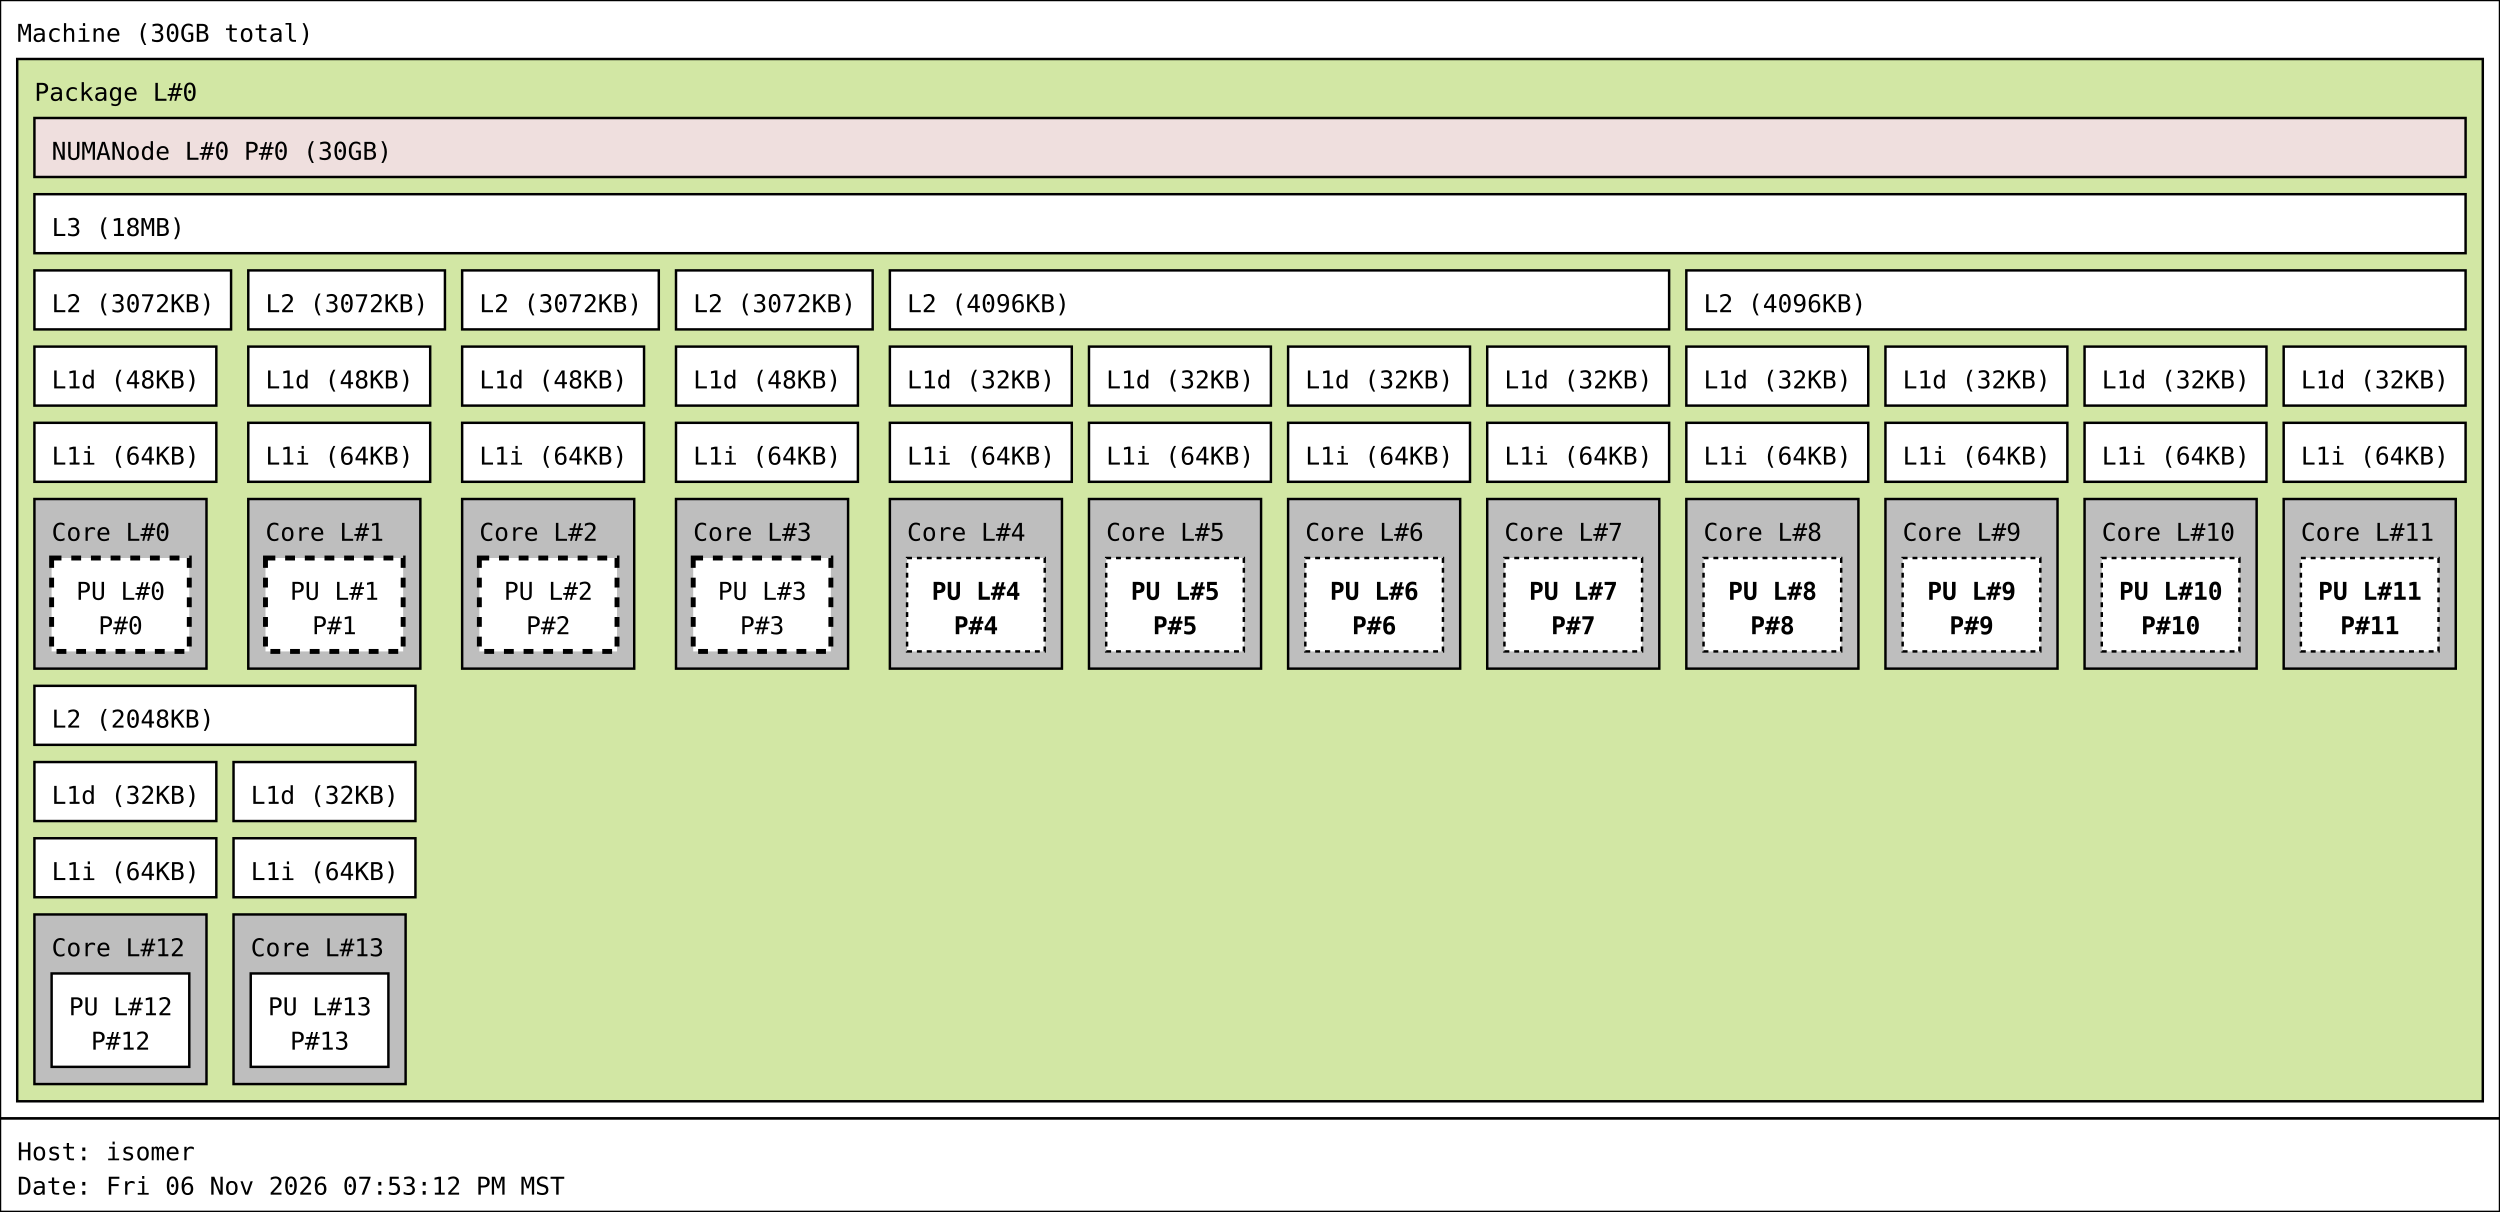
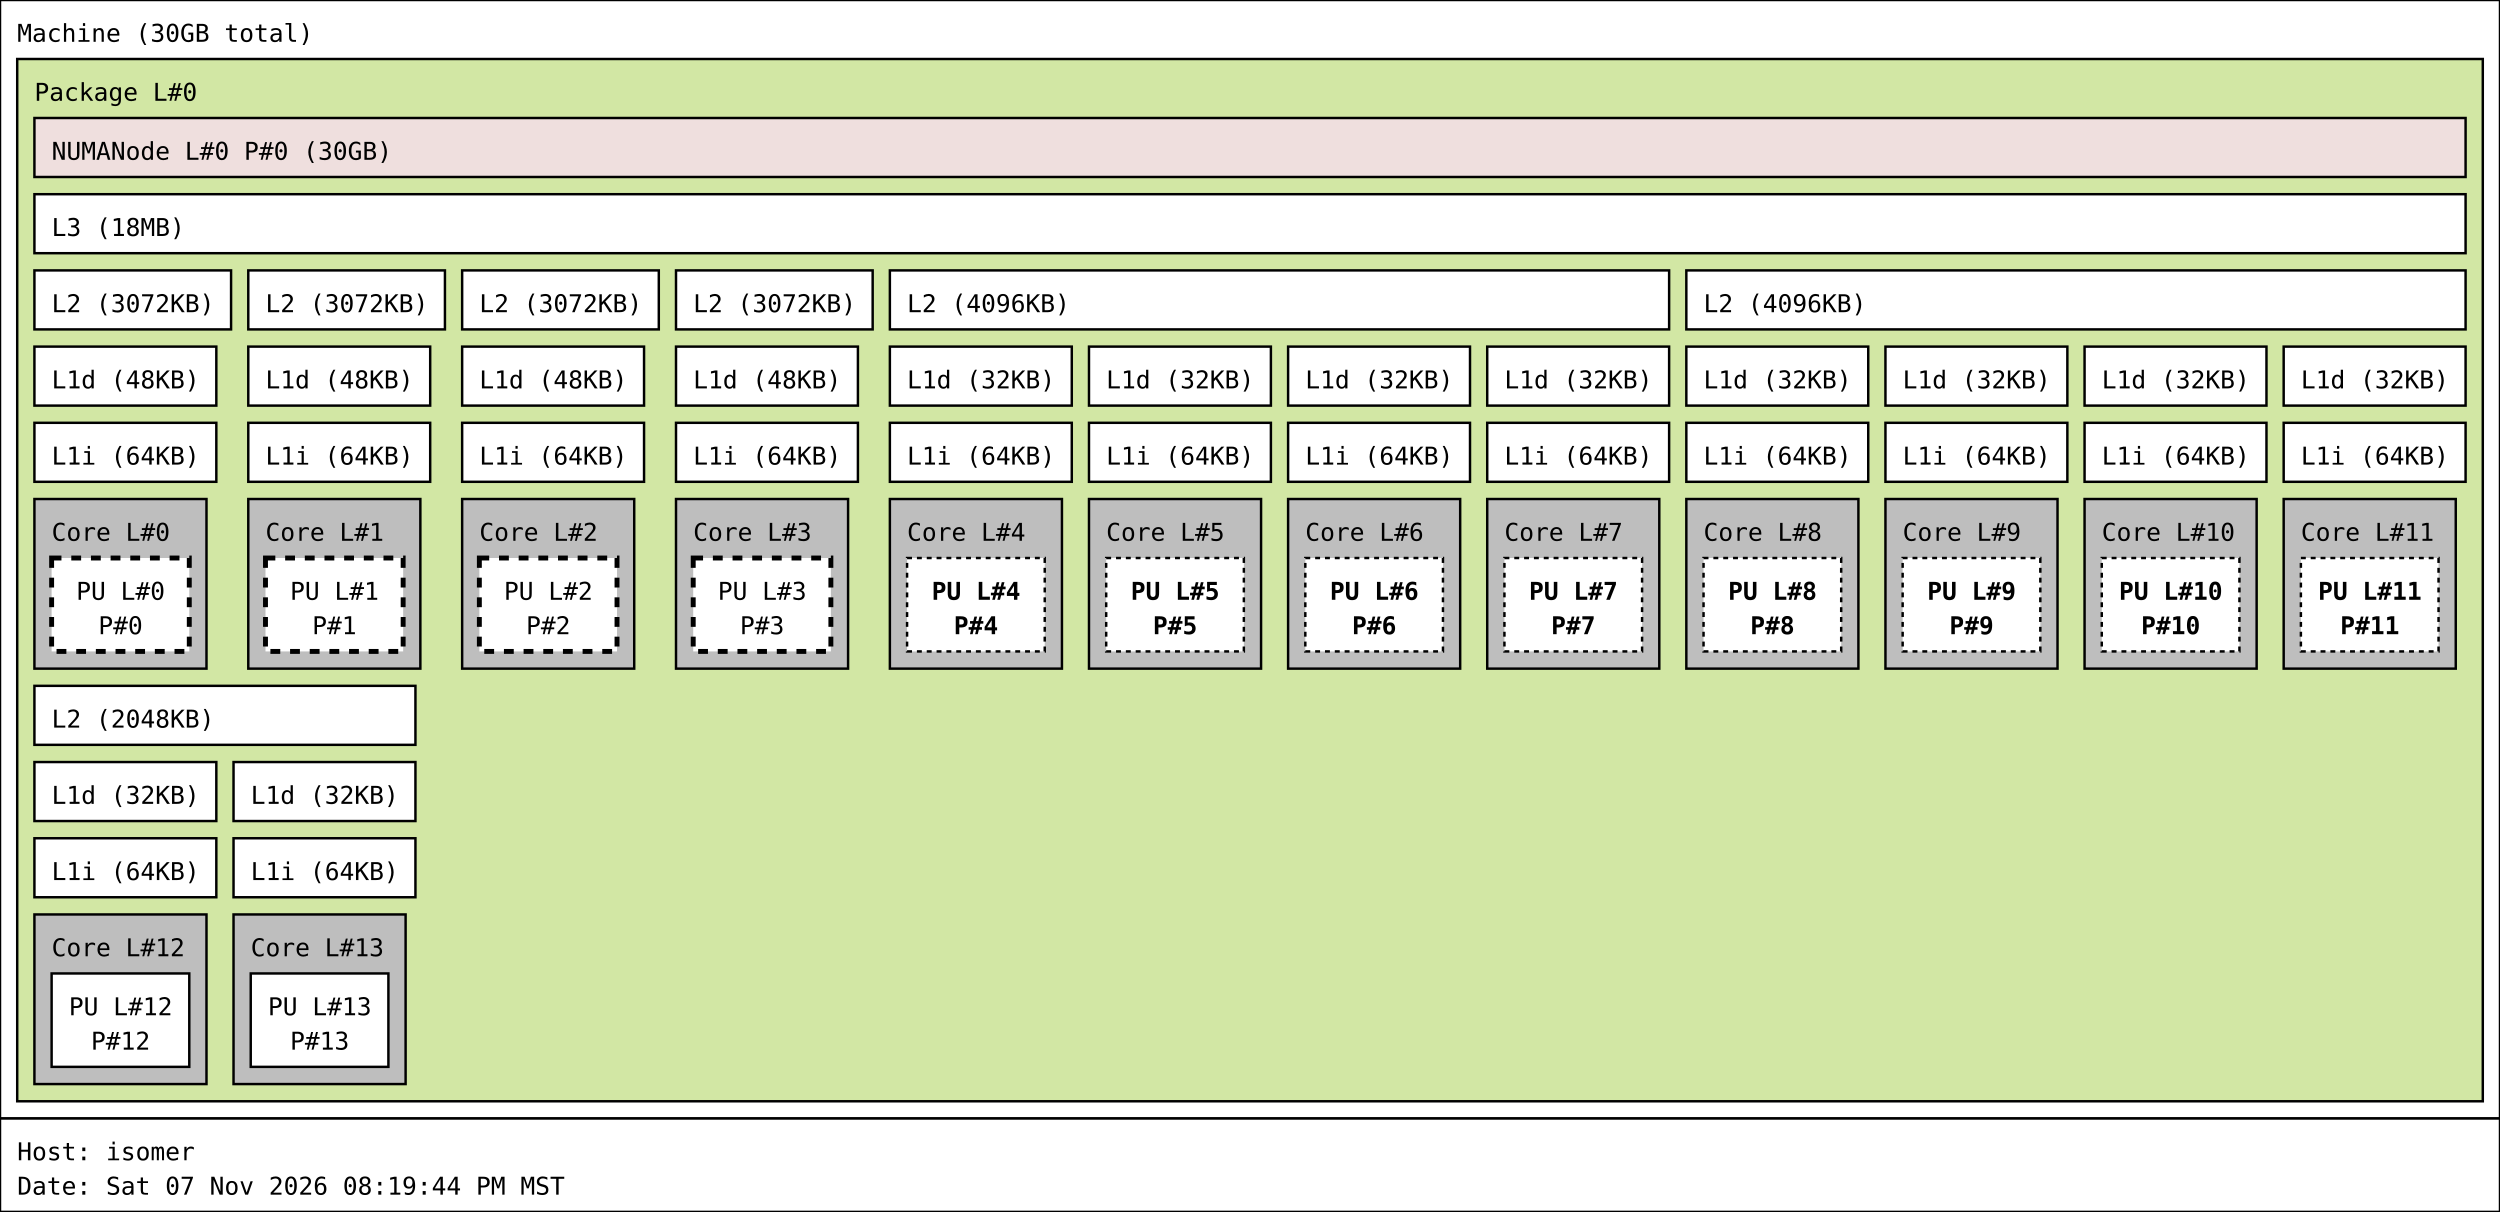
<svg xmlns="http://www.w3.org/2000/svg" width="1017px" height="493px" viewBox="0 0 1017px 493px" version="1.1">
  <rect id="Machine_0_rect" class="Machine" x="0" y="0" width="1017" height="455" fill="rgb(255,255,255)" stroke="rgb(0,0,0)" stroke-width="1" />
  <text id="Machine_0_text" class="Machine" font-family="Monospace" x="7" y="17" fill="rgb(0,0,0)" font-size="10px">Machine (30GB total)</text>
  <rect id="Package_0_rect" class="Package" x="7" y="24" width="1003" height="424" fill="rgb(210,231,164)" stroke="rgb(0,0,0)" stroke-width="1" />
  <text id="Package_0_text" class="Package" font-family="Monospace" x="14" y="41" fill="rgb(0,0,0)" font-size="10px">Package L#0</text>
  <rect id="L3_0_rect" class="L3" x="14" y="79" width="989" height="24" fill="rgb(255,255,255)" stroke="rgb(0,0,0)" stroke-width="1" />
  <text id="L3_0_text" class="L3" font-family="Monospace" x="21" y="96" fill="rgb(0,0,0)" font-size="10px">L3 (18MB)</text>
  <rect id="L2_0_rect" class="L2" x="14" y="110" width="80" height="24" fill="rgb(255,255,255)" stroke="rgb(0,0,0)" stroke-width="1" />
  <text id="L2_0_text" class="L2" font-family="Monospace" x="21" y="127" fill="rgb(0,0,0)" font-size="10px">L2 (3072KB)</text>
  <rect id="L1d_0_rect" class="L1d" x="14" y="141" width="74" height="24" fill="rgb(255,255,255)" stroke="rgb(0,0,0)" stroke-width="1" />
  <text id="L1d_0_text" class="L1d" font-family="Monospace" x="21" y="158" fill="rgb(0,0,0)" font-size="10px">L1d (48KB)</text>
  <rect id="L1i_0_rect" class="L1i" x="14" y="172" width="74" height="24" fill="rgb(255,255,255)" stroke="rgb(0,0,0)" stroke-width="1" />
  <text id="L1i_0_text" class="L1i" font-family="Monospace" x="21" y="189" fill="rgb(0,0,0)" font-size="10px">L1i (64KB)</text>
  <rect id="Core_0_rect" class="Core" x="14" y="203" width="70" height="69" fill="rgb(190,190,190)" stroke="rgb(0,0,0)" stroke-width="1" />
  <text id="Core_0_text" class="Core" font-family="Monospace" x="21" y="220" fill="rgb(0,0,0)" font-size="10px">Core L#0</text>
  <rect id="PU_0_rect" class="PU" x="21" y="227" width="56" height="38" fill="rgb(255,255,255)" stroke="rgb(0,0,0)" stroke-width="2" stroke-dasharray="4" />
  <text id="PU_0_text" class="PU" font-family="Monospace" x="31" y="244" fill="rgb(0,0,0)" font-size="10px">PU L#0</text>
  <text id="PU_0_text_1" class="PU" font-family="Monospace" x="40" y="258" fill="rgb(0,0,0)" font-size="10px">P#0</text>
  <rect id="L2_1_rect" class="L2" x="101" y="110" width="80" height="24" fill="rgb(255,255,255)" stroke="rgb(0,0,0)" stroke-width="1" />
  <text id="L2_1_text" class="L2" font-family="Monospace" x="108" y="127" fill="rgb(0,0,0)" font-size="10px">L2 (3072KB)</text>
  <rect id="L1d_1_rect" class="L1d" x="101" y="141" width="74" height="24" fill="rgb(255,255,255)" stroke="rgb(0,0,0)" stroke-width="1" />
  <text id="L1d_1_text" class="L1d" font-family="Monospace" x="108" y="158" fill="rgb(0,0,0)" font-size="10px">L1d (48KB)</text>
  <rect id="L1i_1_rect" class="L1i" x="101" y="172" width="74" height="24" fill="rgb(255,255,255)" stroke="rgb(0,0,0)" stroke-width="1" />
  <text id="L1i_1_text" class="L1i" font-family="Monospace" x="108" y="189" fill="rgb(0,0,0)" font-size="10px">L1i (64KB)</text>
  <rect id="Core_1_rect" class="Core" x="101" y="203" width="70" height="69" fill="rgb(190,190,190)" stroke="rgb(0,0,0)" stroke-width="1" />
  <text id="Core_1_text" class="Core" font-family="Monospace" x="108" y="220" fill="rgb(0,0,0)" font-size="10px">Core L#1</text>
  <rect id="PU_1_rect" class="PU" x="108" y="227" width="56" height="38" fill="rgb(255,255,255)" stroke="rgb(0,0,0)" stroke-width="2" stroke-dasharray="4" />
  <text id="PU_1_text" class="PU" font-family="Monospace" x="118" y="244" fill="rgb(0,0,0)" font-size="10px">PU L#1</text>
  <text id="PU_1_text_1" class="PU" font-family="Monospace" x="127" y="258" fill="rgb(0,0,0)" font-size="10px">P#1</text>
  <rect id="L2_2_rect" class="L2" x="188" y="110" width="80" height="24" fill="rgb(255,255,255)" stroke="rgb(0,0,0)" stroke-width="1" />
  <text id="L2_2_text" class="L2" font-family="Monospace" x="195" y="127" fill="rgb(0,0,0)" font-size="10px">L2 (3072KB)</text>
  <rect id="L1d_2_rect" class="L1d" x="188" y="141" width="74" height="24" fill="rgb(255,255,255)" stroke="rgb(0,0,0)" stroke-width="1" />
  <text id="L1d_2_text" class="L1d" font-family="Monospace" x="195" y="158" fill="rgb(0,0,0)" font-size="10px">L1d (48KB)</text>
  <rect id="L1i_2_rect" class="L1i" x="188" y="172" width="74" height="24" fill="rgb(255,255,255)" stroke="rgb(0,0,0)" stroke-width="1" />
  <text id="L1i_2_text" class="L1i" font-family="Monospace" x="195" y="189" fill="rgb(0,0,0)" font-size="10px">L1i (64KB)</text>
  <rect id="Core_2_rect" class="Core" x="188" y="203" width="70" height="69" fill="rgb(190,190,190)" stroke="rgb(0,0,0)" stroke-width="1" />
  <text id="Core_2_text" class="Core" font-family="Monospace" x="195" y="220" fill="rgb(0,0,0)" font-size="10px">Core L#2</text>
  <rect id="PU_2_rect" class="PU" x="195" y="227" width="56" height="38" fill="rgb(255,255,255)" stroke="rgb(0,0,0)" stroke-width="2" stroke-dasharray="4" />
  <text id="PU_2_text" class="PU" font-family="Monospace" x="205" y="244" fill="rgb(0,0,0)" font-size="10px">PU L#2</text>
  <text id="PU_2_text_1" class="PU" font-family="Monospace" x="214" y="258" fill="rgb(0,0,0)" font-size="10px">P#2</text>
  <rect id="L2_3_rect" class="L2" x="275" y="110" width="80" height="24" fill="rgb(255,255,255)" stroke="rgb(0,0,0)" stroke-width="1" />
  <text id="L2_3_text" class="L2" font-family="Monospace" x="282" y="127" fill="rgb(0,0,0)" font-size="10px">L2 (3072KB)</text>
  <rect id="L1d_3_rect" class="L1d" x="275" y="141" width="74" height="24" fill="rgb(255,255,255)" stroke="rgb(0,0,0)" stroke-width="1" />
  <text id="L1d_3_text" class="L1d" font-family="Monospace" x="282" y="158" fill="rgb(0,0,0)" font-size="10px">L1d (48KB)</text>
  <rect id="L1i_3_rect" class="L1i" x="275" y="172" width="74" height="24" fill="rgb(255,255,255)" stroke="rgb(0,0,0)" stroke-width="1" />
  <text id="L1i_3_text" class="L1i" font-family="Monospace" x="282" y="189" fill="rgb(0,0,0)" font-size="10px">L1i (64KB)</text>
  <rect id="Core_3_rect" class="Core" x="275" y="203" width="70" height="69" fill="rgb(190,190,190)" stroke="rgb(0,0,0)" stroke-width="1" />
  <text id="Core_3_text" class="Core" font-family="Monospace" x="282" y="220" fill="rgb(0,0,0)" font-size="10px">Core L#3</text>
  <rect id="PU_3_rect" class="PU" x="282" y="227" width="56" height="38" fill="rgb(255,255,255)" stroke="rgb(0,0,0)" stroke-width="2" stroke-dasharray="4" />
  <text id="PU_3_text" class="PU" font-family="Monospace" x="292" y="244" fill="rgb(0,0,0)" font-size="10px">PU L#3</text>
  <text id="PU_3_text_1" class="PU" font-family="Monospace" x="301" y="258" fill="rgb(0,0,0)" font-size="10px">P#3</text>
  <rect id="L2_4_rect" class="L2" x="362" y="110" width="317" height="24" fill="rgb(255,255,255)" stroke="rgb(0,0,0)" stroke-width="1" />
  <text id="L2_4_text" class="L2" font-family="Monospace" x="369" y="127" fill="rgb(0,0,0)" font-size="10px">L2 (4096KB)</text>
  <rect id="L1d_4_rect" class="L1d" x="362" y="141" width="74" height="24" fill="rgb(255,255,255)" stroke="rgb(0,0,0)" stroke-width="1" />
  <text id="L1d_4_text" class="L1d" font-family="Monospace" x="369" y="158" fill="rgb(0,0,0)" font-size="10px">L1d (32KB)</text>
  <rect id="L1i_4_rect" class="L1i" x="362" y="172" width="74" height="24" fill="rgb(255,255,255)" stroke="rgb(0,0,0)" stroke-width="1" />
  <text id="L1i_4_text" class="L1i" font-family="Monospace" x="369" y="189" fill="rgb(0,0,0)" font-size="10px">L1i (64KB)</text>
  <rect id="Core_4_rect" class="Core" x="362" y="203" width="70" height="69" fill="rgb(190,190,190)" stroke="rgb(0,0,0)" stroke-width="1" />
  <text id="Core_4_text" class="Core" font-family="Monospace" x="369" y="220" fill="rgb(0,0,0)" font-size="10px">Core L#4</text>
  <rect id="PU_4_rect" class="PU" x="369" y="227" width="56" height="38" fill="rgb(255,255,255)" stroke="rgb(0,0,0)" stroke-width="1" stroke-dasharray="2" />
  <text id="PU_4_text" class="PU" font-family="Monospace" font-weight="bold" x="379" y="244" fill="rgb(0,0,0)" font-size="10px">PU L#4</text>
  <text id="PU_4_text_1" class="PU" font-family="Monospace" font-weight="bold" x="388" y="258" fill="rgb(0,0,0)" font-size="10px">P#4</text>
  <rect id="L1d_5_rect" class="L1d" x="443" y="141" width="74" height="24" fill="rgb(255,255,255)" stroke="rgb(0,0,0)" stroke-width="1" />
  <text id="L1d_5_text" class="L1d" font-family="Monospace" x="450" y="158" fill="rgb(0,0,0)" font-size="10px">L1d (32KB)</text>
  <rect id="L1i_5_rect" class="L1i" x="443" y="172" width="74" height="24" fill="rgb(255,255,255)" stroke="rgb(0,0,0)" stroke-width="1" />
  <text id="L1i_5_text" class="L1i" font-family="Monospace" x="450" y="189" fill="rgb(0,0,0)" font-size="10px">L1i (64KB)</text>
  <rect id="Core_5_rect" class="Core" x="443" y="203" width="70" height="69" fill="rgb(190,190,190)" stroke="rgb(0,0,0)" stroke-width="1" />
  <text id="Core_5_text" class="Core" font-family="Monospace" x="450" y="220" fill="rgb(0,0,0)" font-size="10px">Core L#5</text>
  <rect id="PU_5_rect" class="PU" x="450" y="227" width="56" height="38" fill="rgb(255,255,255)" stroke="rgb(0,0,0)" stroke-width="1" stroke-dasharray="2" />
  <text id="PU_5_text" class="PU" font-family="Monospace" font-weight="bold" x="460" y="244" fill="rgb(0,0,0)" font-size="10px">PU L#5</text>
  <text id="PU_5_text_1" class="PU" font-family="Monospace" font-weight="bold" x="469" y="258" fill="rgb(0,0,0)" font-size="10px">P#5</text>
  <rect id="L1d_6_rect" class="L1d" x="524" y="141" width="74" height="24" fill="rgb(255,255,255)" stroke="rgb(0,0,0)" stroke-width="1" />
  <text id="L1d_6_text" class="L1d" font-family="Monospace" x="531" y="158" fill="rgb(0,0,0)" font-size="10px">L1d (32KB)</text>
  <rect id="L1i_6_rect" class="L1i" x="524" y="172" width="74" height="24" fill="rgb(255,255,255)" stroke="rgb(0,0,0)" stroke-width="1" />
  <text id="L1i_6_text" class="L1i" font-family="Monospace" x="531" y="189" fill="rgb(0,0,0)" font-size="10px">L1i (64KB)</text>
  <rect id="Core_6_rect" class="Core" x="524" y="203" width="70" height="69" fill="rgb(190,190,190)" stroke="rgb(0,0,0)" stroke-width="1" />
  <text id="Core_6_text" class="Core" font-family="Monospace" x="531" y="220" fill="rgb(0,0,0)" font-size="10px">Core L#6</text>
  <rect id="PU_6_rect" class="PU" x="531" y="227" width="56" height="38" fill="rgb(255,255,255)" stroke="rgb(0,0,0)" stroke-width="1" stroke-dasharray="2" />
  <text id="PU_6_text" class="PU" font-family="Monospace" font-weight="bold" x="541" y="244" fill="rgb(0,0,0)" font-size="10px">PU L#6</text>
  <text id="PU_6_text_1" class="PU" font-family="Monospace" font-weight="bold" x="550" y="258" fill="rgb(0,0,0)" font-size="10px">P#6</text>
  <rect id="L1d_7_rect" class="L1d" x="605" y="141" width="74" height="24" fill="rgb(255,255,255)" stroke="rgb(0,0,0)" stroke-width="1" />
  <text id="L1d_7_text" class="L1d" font-family="Monospace" x="612" y="158" fill="rgb(0,0,0)" font-size="10px">L1d (32KB)</text>
  <rect id="L1i_7_rect" class="L1i" x="605" y="172" width="74" height="24" fill="rgb(255,255,255)" stroke="rgb(0,0,0)" stroke-width="1" />
  <text id="L1i_7_text" class="L1i" font-family="Monospace" x="612" y="189" fill="rgb(0,0,0)" font-size="10px">L1i (64KB)</text>
  <rect id="Core_7_rect" class="Core" x="605" y="203" width="70" height="69" fill="rgb(190,190,190)" stroke="rgb(0,0,0)" stroke-width="1" />
  <text id="Core_7_text" class="Core" font-family="Monospace" x="612" y="220" fill="rgb(0,0,0)" font-size="10px">Core L#7</text>
  <rect id="PU_7_rect" class="PU" x="612" y="227" width="56" height="38" fill="rgb(255,255,255)" stroke="rgb(0,0,0)" stroke-width="1" stroke-dasharray="2" />
  <text id="PU_7_text" class="PU" font-family="Monospace" font-weight="bold" x="622" y="244" fill="rgb(0,0,0)" font-size="10px">PU L#7</text>
  <text id="PU_7_text_1" class="PU" font-family="Monospace" font-weight="bold" x="631" y="258" fill="rgb(0,0,0)" font-size="10px">P#7</text>
  <rect id="L2_5_rect" class="L2" x="686" y="110" width="317" height="24" fill="rgb(255,255,255)" stroke="rgb(0,0,0)" stroke-width="1" />
  <text id="L2_5_text" class="L2" font-family="Monospace" x="693" y="127" fill="rgb(0,0,0)" font-size="10px">L2 (4096KB)</text>
  <rect id="L1d_8_rect" class="L1d" x="686" y="141" width="74" height="24" fill="rgb(255,255,255)" stroke="rgb(0,0,0)" stroke-width="1" />
  <text id="L1d_8_text" class="L1d" font-family="Monospace" x="693" y="158" fill="rgb(0,0,0)" font-size="10px">L1d (32KB)</text>
  <rect id="L1i_8_rect" class="L1i" x="686" y="172" width="74" height="24" fill="rgb(255,255,255)" stroke="rgb(0,0,0)" stroke-width="1" />
  <text id="L1i_8_text" class="L1i" font-family="Monospace" x="693" y="189" fill="rgb(0,0,0)" font-size="10px">L1i (64KB)</text>
  <rect id="Core_8_rect" class="Core" x="686" y="203" width="70" height="69" fill="rgb(190,190,190)" stroke="rgb(0,0,0)" stroke-width="1" />
  <text id="Core_8_text" class="Core" font-family="Monospace" x="693" y="220" fill="rgb(0,0,0)" font-size="10px">Core L#8</text>
  <rect id="PU_8_rect" class="PU" x="693" y="227" width="56" height="38" fill="rgb(255,255,255)" stroke="rgb(0,0,0)" stroke-width="1" stroke-dasharray="2" />
  <text id="PU_8_text" class="PU" font-family="Monospace" font-weight="bold" x="703" y="244" fill="rgb(0,0,0)" font-size="10px">PU L#8</text>
  <text id="PU_8_text_1" class="PU" font-family="Monospace" font-weight="bold" x="712" y="258" fill="rgb(0,0,0)" font-size="10px">P#8</text>
  <rect id="L1d_9_rect" class="L1d" x="767" y="141" width="74" height="24" fill="rgb(255,255,255)" stroke="rgb(0,0,0)" stroke-width="1" />
  <text id="L1d_9_text" class="L1d" font-family="Monospace" x="774" y="158" fill="rgb(0,0,0)" font-size="10px">L1d (32KB)</text>
  <rect id="L1i_9_rect" class="L1i" x="767" y="172" width="74" height="24" fill="rgb(255,255,255)" stroke="rgb(0,0,0)" stroke-width="1" />
  <text id="L1i_9_text" class="L1i" font-family="Monospace" x="774" y="189" fill="rgb(0,0,0)" font-size="10px">L1i (64KB)</text>
  <rect id="Core_9_rect" class="Core" x="767" y="203" width="70" height="69" fill="rgb(190,190,190)" stroke="rgb(0,0,0)" stroke-width="1" />
  <text id="Core_9_text" class="Core" font-family="Monospace" x="774" y="220" fill="rgb(0,0,0)" font-size="10px">Core L#9</text>
  <rect id="PU_9_rect" class="PU" x="774" y="227" width="56" height="38" fill="rgb(255,255,255)" stroke="rgb(0,0,0)" stroke-width="1" stroke-dasharray="2" />
  <text id="PU_9_text" class="PU" font-family="Monospace" font-weight="bold" x="784" y="244" fill="rgb(0,0,0)" font-size="10px">PU L#9</text>
  <text id="PU_9_text_1" class="PU" font-family="Monospace" font-weight="bold" x="793" y="258" fill="rgb(0,0,0)" font-size="10px">P#9</text>
  <rect id="L1d_10_rect" class="L1d" x="848" y="141" width="74" height="24" fill="rgb(255,255,255)" stroke="rgb(0,0,0)" stroke-width="1" />
  <text id="L1d_10_text" class="L1d" font-family="Monospace" x="855" y="158" fill="rgb(0,0,0)" font-size="10px">L1d (32KB)</text>
  <rect id="L1i_10_rect" class="L1i" x="848" y="172" width="74" height="24" fill="rgb(255,255,255)" stroke="rgb(0,0,0)" stroke-width="1" />
  <text id="L1i_10_text" class="L1i" font-family="Monospace" x="855" y="189" fill="rgb(0,0,0)" font-size="10px">L1i (64KB)</text>
  <rect id="Core_10_rect" class="Core" x="848" y="203" width="70" height="69" fill="rgb(190,190,190)" stroke="rgb(0,0,0)" stroke-width="1" />
  <text id="Core_10_text" class="Core" font-family="Monospace" x="855" y="220" fill="rgb(0,0,0)" font-size="10px">Core L#10</text>
  <rect id="PU_10_rect" class="PU" x="855" y="227" width="56" height="38" fill="rgb(255,255,255)" stroke="rgb(0,0,0)" stroke-width="1" stroke-dasharray="2" />
  <text id="PU_10_text" class="PU" font-family="Monospace" font-weight="bold" x="862" y="244" fill="rgb(0,0,0)" font-size="10px">PU L#10</text>
  <text id="PU_10_text_1" class="PU" font-family="Monospace" font-weight="bold" x="871" y="258" fill="rgb(0,0,0)" font-size="10px">P#10</text>
  <rect id="L1d_11_rect" class="L1d" x="929" y="141" width="74" height="24" fill="rgb(255,255,255)" stroke="rgb(0,0,0)" stroke-width="1" />
  <text id="L1d_11_text" class="L1d" font-family="Monospace" x="936" y="158" fill="rgb(0,0,0)" font-size="10px">L1d (32KB)</text>
  <rect id="L1i_11_rect" class="L1i" x="929" y="172" width="74" height="24" fill="rgb(255,255,255)" stroke="rgb(0,0,0)" stroke-width="1" />
  <text id="L1i_11_text" class="L1i" font-family="Monospace" x="936" y="189" fill="rgb(0,0,0)" font-size="10px">L1i (64KB)</text>
  <rect id="Core_11_rect" class="Core" x="929" y="203" width="70" height="69" fill="rgb(190,190,190)" stroke="rgb(0,0,0)" stroke-width="1" />
  <text id="Core_11_text" class="Core" font-family="Monospace" x="936" y="220" fill="rgb(0,0,0)" font-size="10px">Core L#11</text>
  <rect id="PU_11_rect" class="PU" x="936" y="227" width="56" height="38" fill="rgb(255,255,255)" stroke="rgb(0,0,0)" stroke-width="1" stroke-dasharray="2" />
  <text id="PU_11_text" class="PU" font-family="Monospace" font-weight="bold" x="943" y="244" fill="rgb(0,0,0)" font-size="10px">PU L#11</text>
  <text id="PU_11_text_1" class="PU" font-family="Monospace" font-weight="bold" x="952" y="258" fill="rgb(0,0,0)" font-size="10px">P#11</text>
  <rect id="L2_6_rect" class="L2" x="14" y="279" width="155" height="24" fill="rgb(255,255,255)" stroke="rgb(0,0,0)" stroke-width="1" />
  <text id="L2_6_text" class="L2" font-family="Monospace" x="21" y="296" fill="rgb(0,0,0)" font-size="10px">L2 (2048KB)</text>
  <rect id="L1d_12_rect" class="L1d" x="14" y="310" width="74" height="24" fill="rgb(255,255,255)" stroke="rgb(0,0,0)" stroke-width="1" />
  <text id="L1d_12_text" class="L1d" font-family="Monospace" x="21" y="327" fill="rgb(0,0,0)" font-size="10px">L1d (32KB)</text>
  <rect id="L1i_12_rect" class="L1i" x="14" y="341" width="74" height="24" fill="rgb(255,255,255)" stroke="rgb(0,0,0)" stroke-width="1" />
  <text id="L1i_12_text" class="L1i" font-family="Monospace" x="21" y="358" fill="rgb(0,0,0)" font-size="10px">L1i (64KB)</text>
  <rect id="Core_12_rect" class="Core" x="14" y="372" width="70" height="69" fill="rgb(190,190,190)" stroke="rgb(0,0,0)" stroke-width="1" />
  <text id="Core_12_text" class="Core" font-family="Monospace" x="21" y="389" fill="rgb(0,0,0)" font-size="10px">Core L#12</text>
  <rect id="PU_12_rect" class="PU" x="21" y="396" width="56" height="38" fill="rgb(255,255,255)" stroke="rgb(0,0,0)" stroke-width="1" />
  <text id="PU_12_text" class="PU" font-family="Monospace" x="28" y="413" fill="rgb(0,0,0)" font-size="10px">PU L#12</text>
  <text id="PU_12_text_1" class="PU" font-family="Monospace" x="37" y="427" fill="rgb(0,0,0)" font-size="10px">P#12</text>
  <rect id="L1d_13_rect" class="L1d" x="95" y="310" width="74" height="24" fill="rgb(255,255,255)" stroke="rgb(0,0,0)" stroke-width="1" />
  <text id="L1d_13_text" class="L1d" font-family="Monospace" x="102" y="327" fill="rgb(0,0,0)" font-size="10px">L1d (32KB)</text>
  <rect id="L1i_13_rect" class="L1i" x="95" y="341" width="74" height="24" fill="rgb(255,255,255)" stroke="rgb(0,0,0)" stroke-width="1" />
  <text id="L1i_13_text" class="L1i" font-family="Monospace" x="102" y="358" fill="rgb(0,0,0)" font-size="10px">L1i (64KB)</text>
  <rect id="Core_13_rect" class="Core" x="95" y="372" width="70" height="69" fill="rgb(190,190,190)" stroke="rgb(0,0,0)" stroke-width="1" />
  <text id="Core_13_text" class="Core" font-family="Monospace" x="102" y="389" fill="rgb(0,0,0)" font-size="10px">Core L#13</text>
  <rect id="PU_13_rect" class="PU" x="102" y="396" width="56" height="38" fill="rgb(255,255,255)" stroke="rgb(0,0,0)" stroke-width="1" />
  <text id="PU_13_text" class="PU" font-family="Monospace" x="109" y="413" fill="rgb(0,0,0)" font-size="10px">PU L#13</text>
  <text id="PU_13_text_1" class="PU" font-family="Monospace" x="118" y="427" fill="rgb(0,0,0)" font-size="10px">P#13</text>
  <rect id="NUMANode_0_rect" class="NUMANode" x="14" y="48" width="989" height="24" fill="rgb(239,223,222)" stroke="rgb(0,0,0)" stroke-width="1" />
  <text id="NUMANode_0_text" class="NUMANode" font-family="Monospace" x="21" y="65" fill="rgb(0,0,0)" font-size="10px">NUMANode L#0 P#0 (30GB)</text>
  <rect id="anon_rect" x="0" y="455" width="1017" height="38" fill="rgb(255,255,255)" stroke="rgb(0,0,0)" stroke-width="1" />
  <text id="anon_text" font-family="Monospace" x="7" y="472" fill="rgb(0,0,0)" font-size="10px">Host: isomer</text>
-   <text id="anon_text_1" font-family="Monospace" x="7" y="486" fill="rgb(0,0,0)" font-size="10px">Date: Fri 06 Nov 2026 07:53:12 PM MST</text>
+   <text id="anon_text_1" font-family="Monospace" x="7" y="486" fill="rgb(0,0,0)" font-size="10px">Date: Sat 07 Nov 2026 08:19:44 PM MST</text>
</svg>
